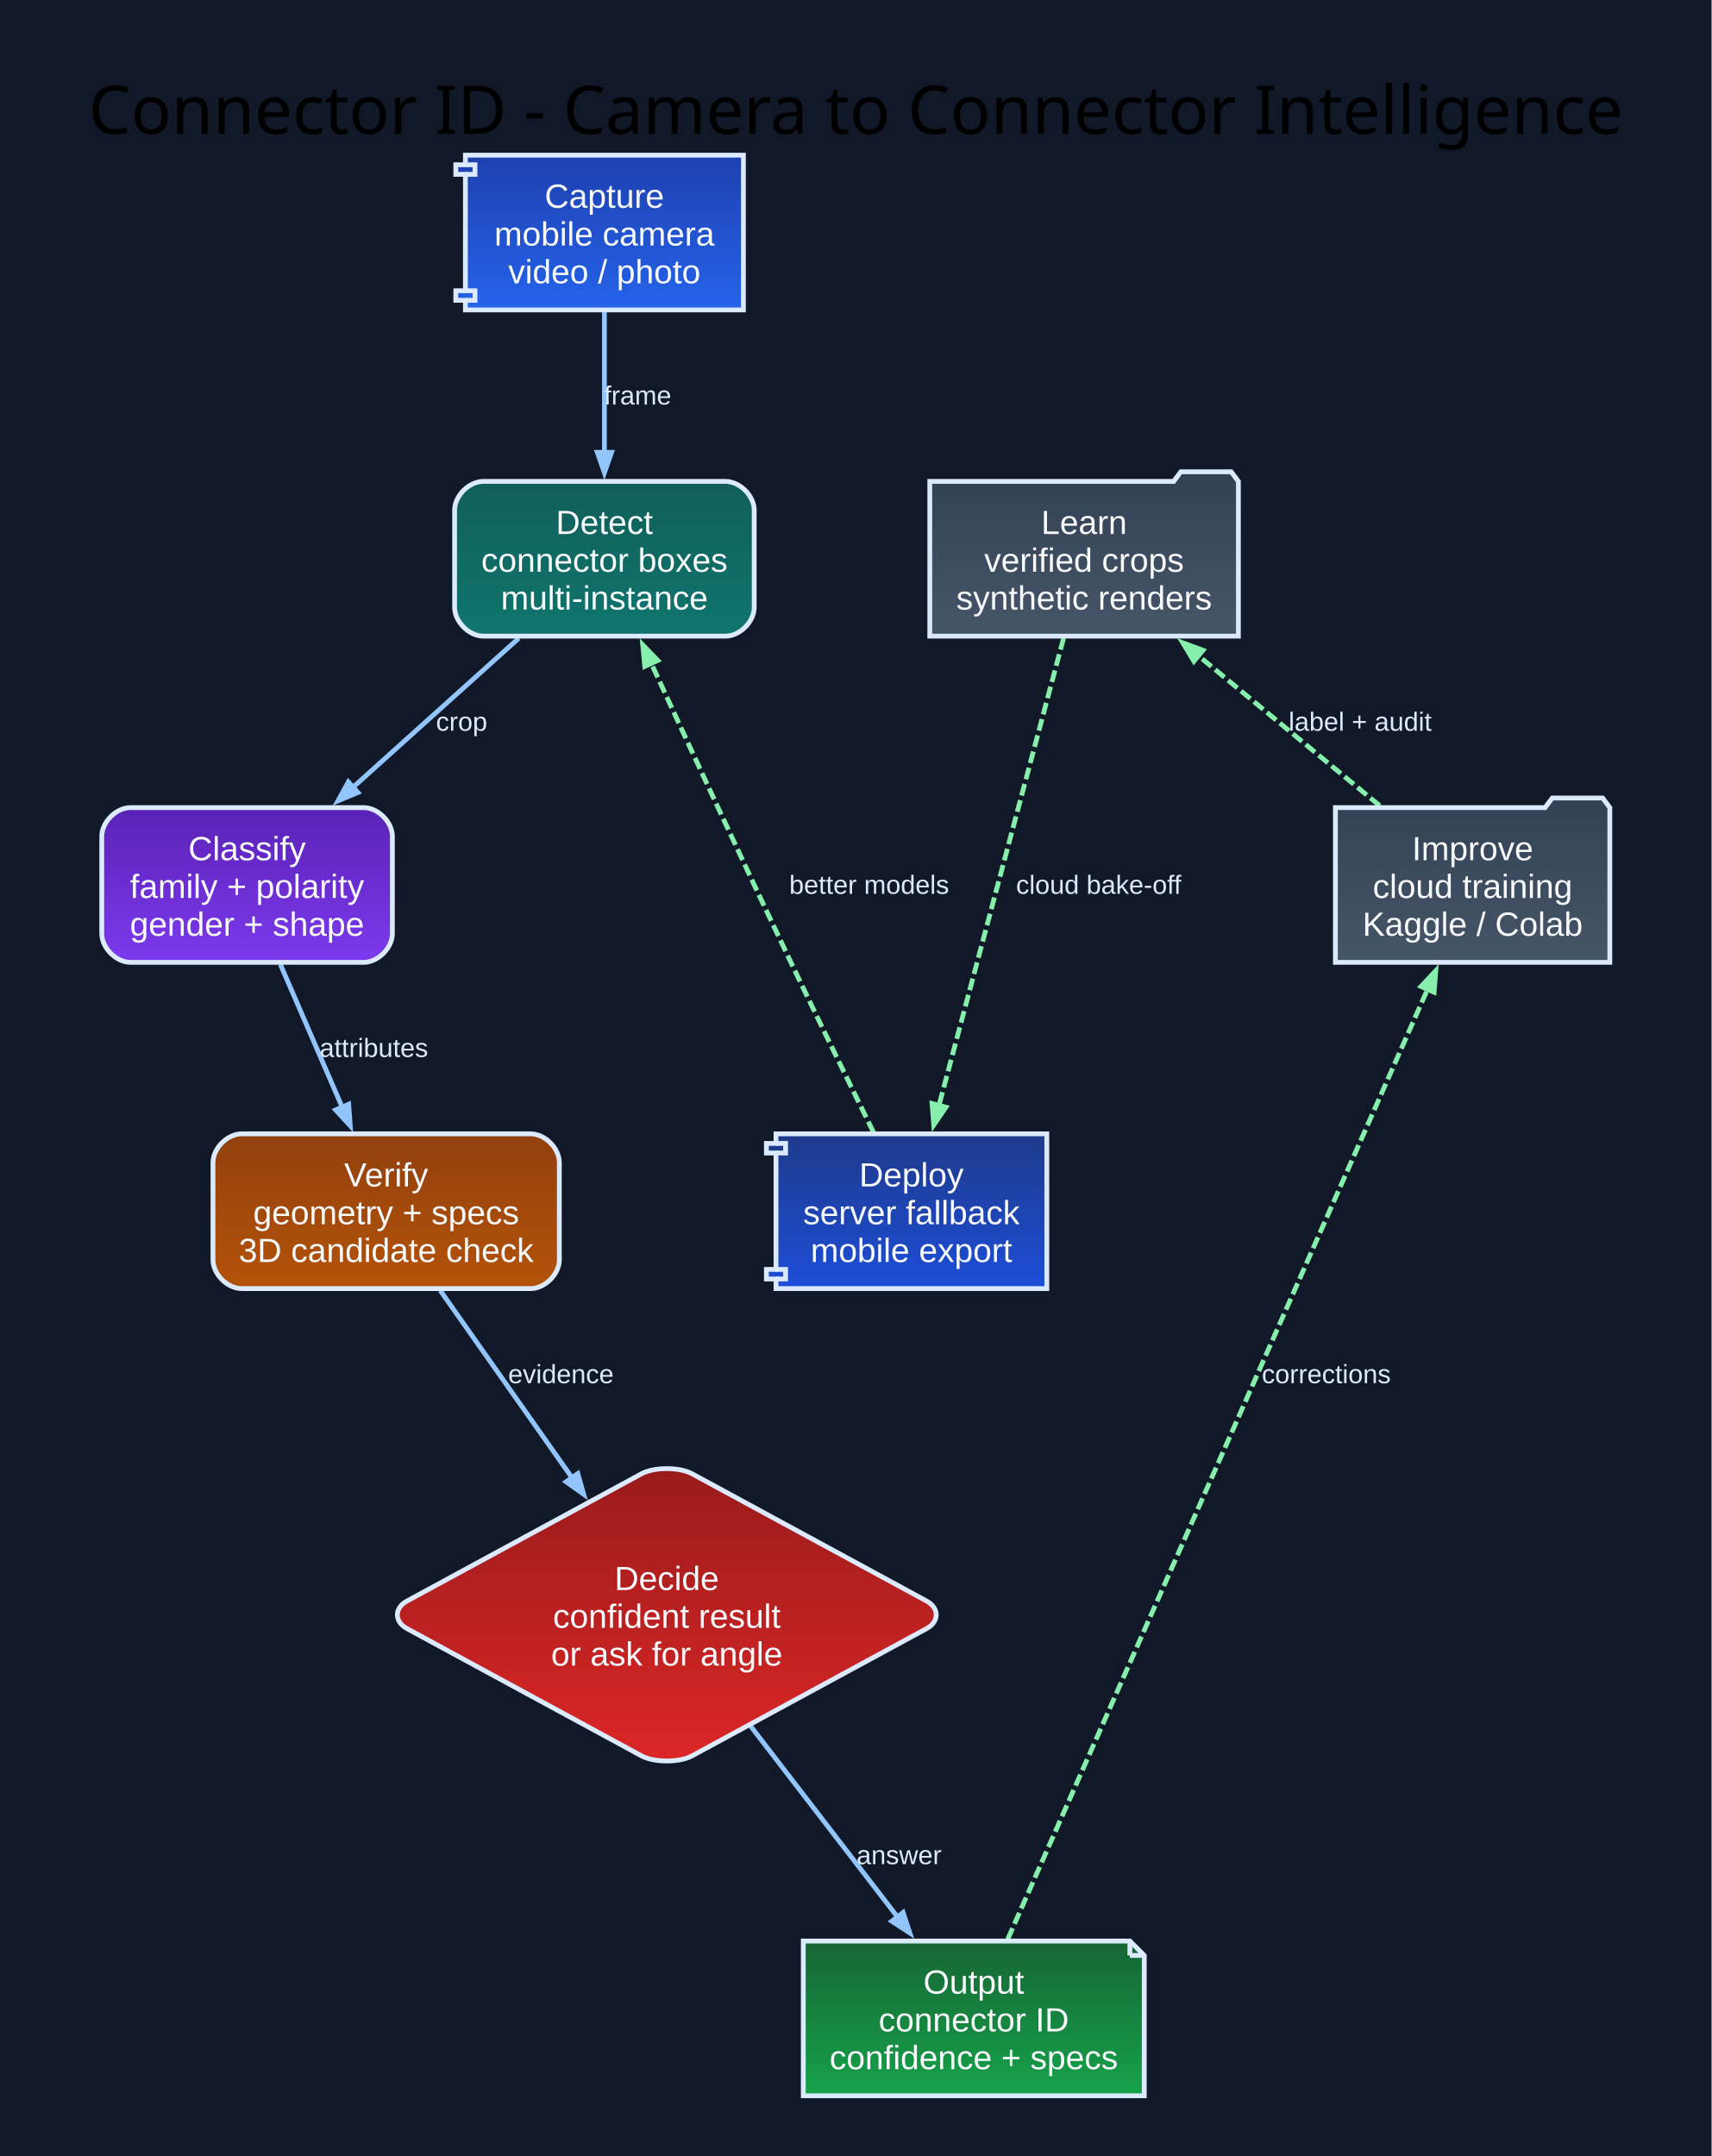
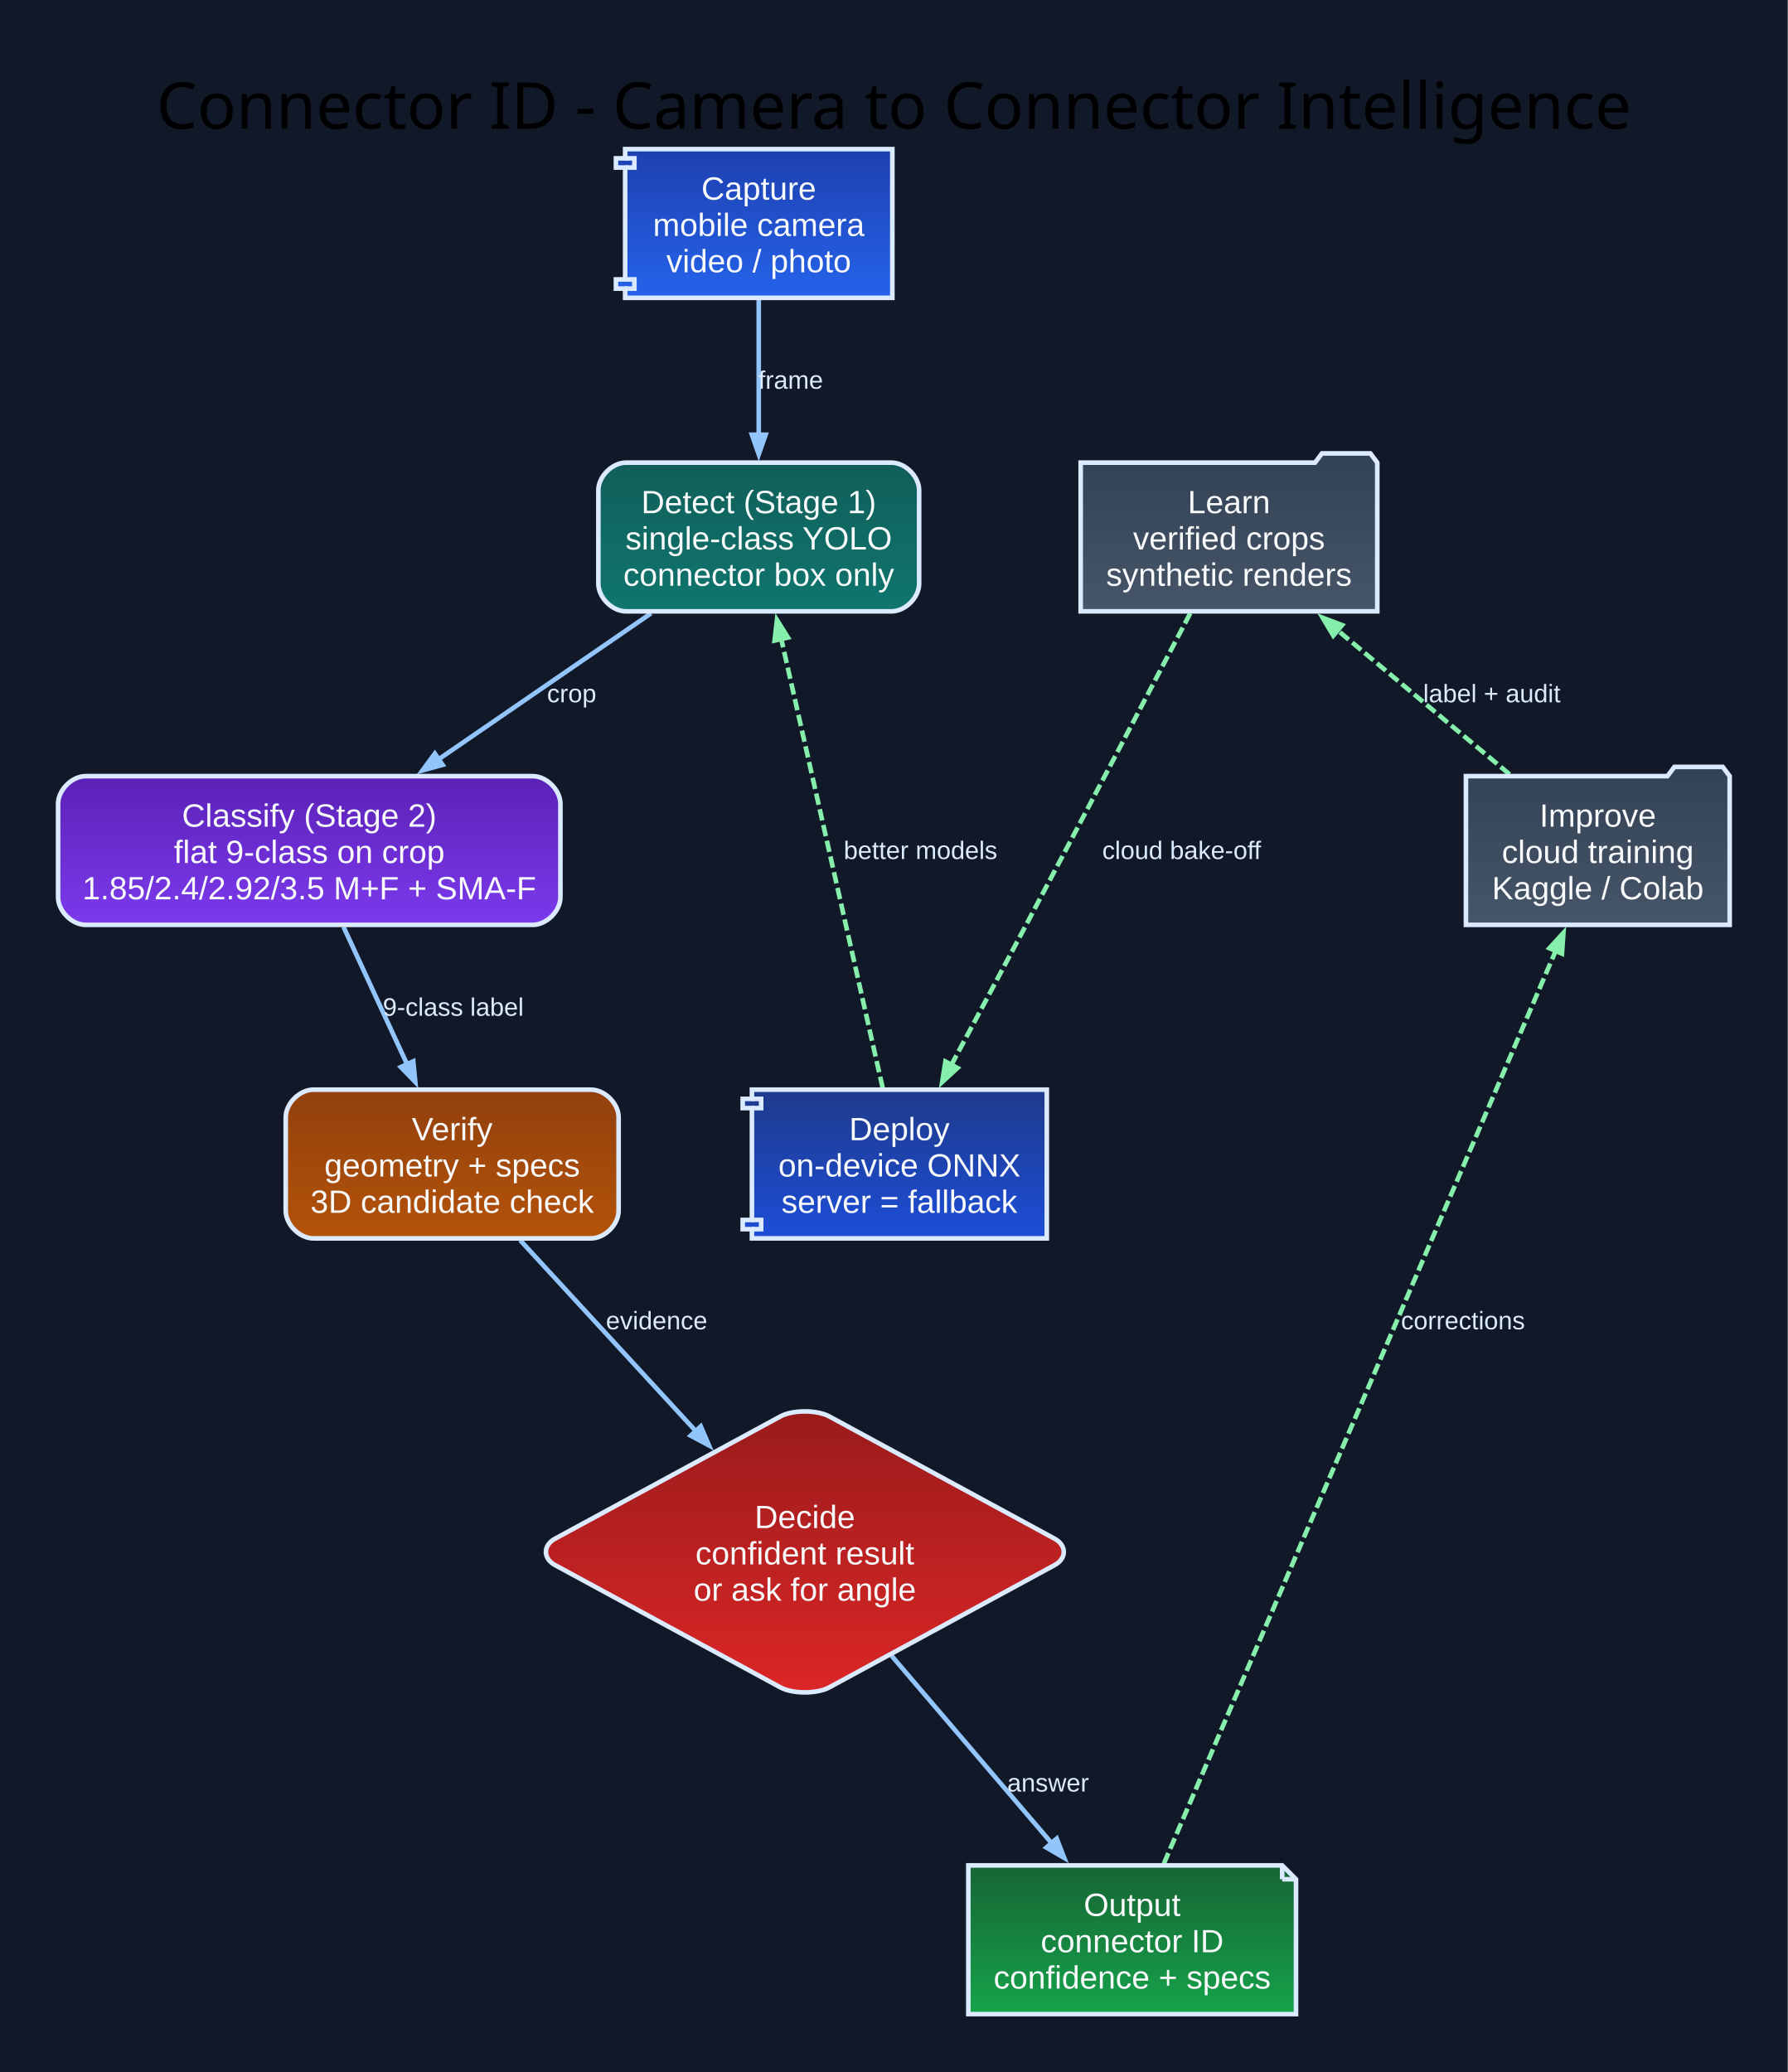
- <svg xmlns="http://www.w3.org/2000/svg" width="2181pt" height="2747pt" viewBox="0.00 0.00 2181.00 2747.00">
+ <svg xmlns="http://www.w3.org/2000/svg" width="2370pt" height="2747pt" viewBox="0.00 0.00 2370.00 2747.00">
  <g id="graph0" class="graph" transform="scale(3.05556 3.05556) rotate(0) translate(25.2 873.91)">
-     <polygon fill="#111827" stroke="none" points="-25.2,25.2 -25.2,-873.91 688.45,-873.91 688.45,25.2 -25.2,25.2" />
-     <text xml:space="preserve" text-anchor="middle" x="331.62" y="-818.11" font-family="Arial Bold" font-size="28.00">Connector ID - Camera to Connector Intelligence</text>
+     <polygon fill="#111827" stroke="none" points="-25.2,25.2 -25.2,-873.91 750.37,-873.91 750.37,25.2 -25.2,25.2" />
+     <text xml:space="preserve" text-anchor="middle" x="362.58" y="-818.11" font-family="Arial Bold" font-size="28.00">Connector ID - Camera to Connector Intelligence</text>
    <g id="edge1" class="edge">
-       <path fill="none" stroke="#93c5fd" stroke-width="2" d="M226.81,-743.84C226.81,-726.27 226.81,-704.25 226.81,-685.18" />
-       <polygon fill="#93c5fd" stroke="#93c5fd" stroke-width="2" points="229.79,-685.28 226.81,-676.78 223.84,-685.28 229.79,-685.28" />
-       <text xml:space="preserve" text-anchor="middle" x="240.69" y="-705.23" font-family="Arial" font-size="11.00" fill="#dbeafe">frame</text>
+       <path fill="none" stroke="#93c5fd" stroke-width="2" d="M303.96,-743.84C303.96,-726.27 303.96,-704.25 303.96,-685.18" />
+       <polygon fill="#93c5fd" stroke="#93c5fd" stroke-width="2" points="306.94,-685.28 303.96,-676.78 300.99,-685.28 306.94,-685.28" />
+       <text xml:space="preserve" text-anchor="middle" x="317.83" y="-705.23" font-family="Arial" font-size="11.00" fill="#dbeafe">frame</text>
    </g>
    <g id="edge2" class="edge">
-       <path fill="none" stroke="#93c5fd" stroke-width="2" d="M191.12,-607.81C170.37,-589.15 144.05,-565.47 122,-545.63" />
-       <polygon fill="#93c5fd" stroke="#93c5fd" stroke-width="2" points="124.03,-543.46 115.72,-539.98 120.05,-547.88 124.03,-543.46" />
-       <text xml:space="preserve" text-anchor="middle" x="167.28" y="-569.2" font-family="Arial" font-size="11.00" fill="#dbeafe">crop</text>
+       <path fill="none" stroke="#93c5fd" stroke-width="2" d="M257.25,-607.81C229.5,-588.73 194.12,-564.42 164.88,-544.32" />
+       <polygon fill="#93c5fd" stroke="#93c5fd" stroke-width="2" points="166.81,-542.04 158.12,-539.67 163.44,-546.94 166.81,-542.04" />
+       <text xml:space="preserve" text-anchor="middle" x="222.81" y="-569.2" font-family="Arial" font-size="11.00" fill="#dbeafe">crop</text>
    </g>
    <g id="edge3" class="edge">
-       <path fill="none" stroke="#93c5fd" stroke-width="2" d="M91.7,-471.78C99.45,-453.88 109.2,-431.36 117.55,-412.05" />
-       <polygon fill="#93c5fd" stroke="#93c5fd" stroke-width="2" points="120.19,-413.46 120.83,-404.47 114.73,-411.09 120.19,-413.46" />
-       <text xml:space="preserve" text-anchor="middle" x="130.68" y="-433.17" font-family="Arial" font-size="11.00" fill="#dbeafe">attributes</text>
+       <path fill="none" stroke="#93c5fd" stroke-width="2" d="M123.81,-471.78C132.09,-453.88 142.51,-431.36 151.44,-412.05" />
+       <polygon fill="#93c5fd" stroke="#93c5fd" stroke-width="2" points="154.09,-413.41 154.96,-404.44 148.69,-410.91 154.09,-413.41" />
+       <text xml:space="preserve" text-anchor="middle" x="171.44" y="-433.17" font-family="Arial" font-size="11.00" fill="#dbeafe">9-class label</text>
    </g>
    <g id="edge4" class="edge">
-       <path fill="none" stroke="#93c5fd" stroke-width="2" d="M158.37,-335.79C173.93,-313.68 195.01,-283.71 213.32,-257.69" />
-       <polygon fill="#93c5fd" stroke="#93c5fd" stroke-width="2" points="215.72,-259.45 218.18,-250.79 210.85,-256.03 215.72,-259.45" />
-       <text xml:space="preserve" text-anchor="middle" x="208.68" y="-297.14" font-family="Arial" font-size="11.00" fill="#dbeafe">evidence</text>
+       <path fill="none" stroke="#93c5fd" stroke-width="2" d="M200.46,-335.79C222.1,-312.27 251.94,-279.84 276.86,-252.75" />
+       <polygon fill="#93c5fd" stroke="#93c5fd" stroke-width="2" points="278.81,-255.03 282.37,-246.76 274.43,-251 278.81,-255.03" />
+       <text xml:space="preserve" text-anchor="middle" x="259.67" y="-297.14" font-family="Arial" font-size="11.00" fill="#dbeafe">evidence</text>
    </g>
    <g id="edge5" class="edge">
-       <path fill="none" stroke="#93c5fd" stroke-width="2" d="M287.79,-154.12C306.95,-129.22 330.53,-98.6 349.14,-74.41" />
-       <polygon fill="#93c5fd" stroke="#93c5fd" stroke-width="2" points="351.35,-76.43 354.17,-67.87 346.63,-72.8 351.35,-76.43" />
-       <text xml:space="preserve" text-anchor="middle" x="349.67" y="-96.58" font-family="Arial" font-size="11.00" fill="#dbeafe">answer</text>
+       <path fill="none" stroke="#93c5fd" stroke-width="2" d="M361.64,-155.43C383.15,-130.24 409.95,-98.86 430.99,-74.21" />
+       <polygon fill="#93c5fd" stroke="#93c5fd" stroke-width="2" points="433.24,-76.16 436.5,-67.76 428.72,-72.3 433.24,-76.16" />
+       <text xml:space="preserve" text-anchor="middle" x="429.48" y="-96.58" font-family="Arial" font-size="11.00" fill="#dbeafe">answer</text>
    </g>
    <g id="edge6" class="edge">
-       <path fill="none" stroke="#86efac" stroke-width="2" stroke-dasharray="5,2" d="M394.97,-65.29C431.49,-147.92 528.92,-368.38 570.06,-461.47" />
-       <polygon fill="#86efac" stroke="#86efac" stroke-width="2" points="567.3,-462.57 573.46,-469.14 572.74,-460.16 567.3,-462.57" />
-       <text xml:space="preserve" text-anchor="middle" x="527.8" y="-297.14" font-family="Arial" font-size="11.00" fill="#dbeafe">corrections</text>
+       <path fill="none" stroke="#86efac" stroke-width="2" stroke-dasharray="5,2" d="M479.7,-65.29C515.17,-147.92 609.8,-368.38 649.75,-461.47" />
+       <polygon fill="#86efac" stroke="#86efac" stroke-width="2" points="646.95,-462.49 653.04,-469.13 652.42,-460.14 646.95,-462.49" />
+       <text xml:space="preserve" text-anchor="middle" x="609.46" y="-297.14" font-family="Arial" font-size="11.00" fill="#dbeafe">corrections</text>
    </g>
    <g id="edge7" class="edge">
-       <path fill="none" stroke="#86efac" stroke-width="2" stroke-dasharray="5,2" d="M550.05,-537.96C527.29,-556.78 498.37,-580.71 474.26,-600.66" />
-       <polygon fill="#86efac" stroke="#86efac" stroke-width="2" points="472.6,-598.17 467.95,-605.88 476.39,-602.76 472.6,-598.17" />
-       <text xml:space="preserve" text-anchor="middle" x="541.92" y="-569.2" font-family="Arial" font-size="11.00" fill="#dbeafe">label + audit</text>
+       <path fill="none" stroke="#86efac" stroke-width="2" stroke-dasharray="5,2" d="M629.67,-537.96C607.2,-556.78 578.63,-580.71 554.82,-600.66" />
+       <polygon fill="#86efac" stroke="#86efac" stroke-width="2" points="553.21,-598.13 548.6,-605.87 557.03,-602.69 553.21,-598.13" />
+       <text xml:space="preserve" text-anchor="middle" x="622.01" y="-569.2" font-family="Arial" font-size="11.00" fill="#dbeafe">label + audit</text>
    </g>
    <g id="edge8" class="edge">
-       <path fill="none" stroke="#86efac" stroke-width="2" stroke-dasharray="5,2" d="M418.27,-607.88C405.33,-559.35 380.75,-467.14 366.27,-412.84" />
-       <polygon fill="#86efac" stroke="#86efac" stroke-width="2" points="369.19,-412.22 364.12,-404.78 363.44,-413.76 369.19,-412.22" />
-       <text xml:space="preserve" text-anchor="middle" x="432.89" y="-501.19" font-family="Arial" font-size="11.00" fill="#dbeafe">cloud bake-off</text>
+       <path fill="none" stroke="#86efac" stroke-width="2" stroke-dasharray="5,2" d="M491.16,-607.81C473.5,-574.1 444.88,-519.58 419.96,-472.62 409.32,-452.56 397.44,-430.34 387.45,-411.71" />
+       <polygon fill="#86efac" stroke="#86efac" stroke-width="2" points="390.18,-410.52 383.54,-404.43 384.94,-413.33 390.18,-410.52" />
+       <text xml:space="preserve" text-anchor="middle" x="487.42" y="-501.19" font-family="Arial" font-size="11.00" fill="#dbeafe">cloud bake-off</text>
    </g>
    <g id="edge9" class="edge">
-       <path fill="none" stroke="#86efac" stroke-width="2" stroke-dasharray="5,2" d="M339.03,-401.72C329.05,-421.97 315.93,-448.78 304.56,-472.62 284.41,-514.88 261.92,-563.43 246.34,-597.3" />
-       <polygon fill="#86efac" stroke="#86efac" stroke-width="2" points="243.64,-596.04 242.79,-605 249.05,-598.52 243.64,-596.04" />
-       <text xml:space="preserve" text-anchor="middle" x="337.19" y="-501.19" font-family="Arial" font-size="11.00" fill="#dbeafe">better models</text>
+       <path fill="none" stroke="#86efac" stroke-width="2" stroke-dasharray="5,2" d="M357.73,-401.85C346.78,-450.35 325.95,-542.56 313.68,-596.89" />
+       <polygon fill="#86efac" stroke="#86efac" stroke-width="2" points="310.83,-595.98 311.86,-604.92 316.64,-597.29 310.83,-595.98" />
+       <text xml:space="preserve" text-anchor="middle" x="374.14" y="-501.19" font-family="Arial" font-size="11.00" fill="#dbeafe">better models</text>
    </g>
    <g id="node1" class="node">
      <defs>
-         <linearGradient id="node1_l_0" gradientUnits="userSpaceOnUse" x1="224.81" y1="-744.68" x2="224.81" y2="-809.21">
+         <linearGradient id="node1_l_0" gradientUnits="userSpaceOnUse" x1="301.96" y1="-744.68" x2="301.96" y2="-809.21">
          <stop offset="0" style="stop-color:#2563eb;stop-opacity:1.;" />
          <stop offset="1" style="stop-color:#1e40af;stop-opacity:1.;" />
        </linearGradient>
      </defs>
-       <polygon fill="url(#node1_l_0)" stroke="#dbeafe" stroke-width="2" points="284.77,-809.21 168.85,-809.21 168.85,-805.21 164.85,-805.21 164.85,-801.21 168.85,-801.21 168.85,-752.68 164.85,-752.68 164.85,-748.68 168.85,-748.68 168.85,-744.68 284.77,-744.68 284.77,-809.21" />
-       <polyline fill="none" stroke="#dbeafe" stroke-width="2" points="168.85,-805.21 172.85,-805.21 172.85,-801.21 168.85,-801.21" />
-       <polyline fill="none" stroke="#dbeafe" stroke-width="2" points="168.85,-752.68 172.85,-752.68 172.85,-748.68 168.85,-748.68" />
-       <text xml:space="preserve" text-anchor="middle" x="226.81" y="-787.27" font-family="Arial" font-size="14.00" fill="#f8fafc">Capture</text>
-       <text xml:space="preserve" text-anchor="middle" x="226.81" y="-771.52" font-family="Arial" font-size="14.00" fill="#f8fafc">mobile camera</text>
-       <text xml:space="preserve" text-anchor="middle" x="226.81" y="-755.77" font-family="Arial" font-size="14.00" fill="#f8fafc">video / photo</text>
+       <polygon fill="url(#node1_l_0)" stroke="#dbeafe" stroke-width="2" points="361.92,-809.21 246,-809.21 246,-805.21 242,-805.21 242,-801.21 246,-801.21 246,-752.68 242,-752.68 242,-748.68 246,-748.68 246,-744.68 361.92,-744.68 361.92,-809.21" />
+       <polyline fill="none" stroke="#dbeafe" stroke-width="2" points="246,-805.21 250,-805.21 250,-801.21 246,-801.21" />
+       <polyline fill="none" stroke="#dbeafe" stroke-width="2" points="246,-752.68 250,-752.68 250,-748.68 246,-748.68" />
+       <text xml:space="preserve" text-anchor="middle" x="303.96" y="-787.27" font-family="Arial" font-size="14.00" fill="#f8fafc">Capture</text>
+       <text xml:space="preserve" text-anchor="middle" x="303.96" y="-771.52" font-family="Arial" font-size="14.00" fill="#f8fafc">mobile camera</text>
+       <text xml:space="preserve" text-anchor="middle" x="303.96" y="-755.77" font-family="Arial" font-size="14.00" fill="#f8fafc">video / photo</text>
    </g>
    <g id="node2" class="node">
      <defs>
-         <linearGradient id="node2_l_1" gradientUnits="userSpaceOnUse" x1="226.81" y1="-608.65" x2="226.81" y2="-673.18">
+         <linearGradient id="node2_l_1" gradientUnits="userSpaceOnUse" x1="303.96" y1="-608.65" x2="303.96" y2="-673.18">
          <stop offset="0" style="stop-color:#0f766e;stop-opacity:1.;" />
          <stop offset="1" style="stop-color:#115e59;stop-opacity:1.;" />
        </linearGradient>
      </defs>
-       <path fill="url(#node2_l_1)" stroke="#dbeafe" stroke-width="2" d="M277.27,-673.18C277.27,-673.18 176.35,-673.18 176.35,-673.18 170.35,-673.18 164.35,-667.18 164.35,-661.18 164.35,-661.18 164.35,-620.65 164.35,-620.65 164.35,-614.65 170.35,-608.65 176.35,-608.65 176.35,-608.65 277.27,-608.65 277.27,-608.65 283.27,-608.65 289.27,-614.65 289.27,-620.65 289.27,-620.65 289.27,-661.18 289.27,-661.18 289.27,-667.18 283.27,-673.18 277.27,-673.18" />
-       <text xml:space="preserve" text-anchor="middle" x="226.81" y="-651.24" font-family="Arial" font-size="14.00" fill="#f8fafc">Detect</text>
-       <text xml:space="preserve" text-anchor="middle" x="226.81" y="-635.49" font-family="Arial" font-size="14.00" fill="#f8fafc">connector boxes</text>
-       <text xml:space="preserve" text-anchor="middle" x="226.81" y="-619.74" font-family="Arial" font-size="14.00" fill="#f8fafc">multi-instance</text>
+       <path fill="url(#node2_l_1)" stroke="#dbeafe" stroke-width="2" d="M361.54,-673.18C361.54,-673.18 246.38,-673.18 246.38,-673.18 240.38,-673.18 234.38,-667.18 234.38,-661.18 234.38,-661.18 234.38,-620.65 234.38,-620.65 234.38,-614.65 240.38,-608.65 246.38,-608.65 246.38,-608.65 361.54,-608.65 361.54,-608.65 367.54,-608.65 373.54,-614.65 373.54,-620.65 373.54,-620.65 373.54,-661.18 373.54,-661.18 373.54,-667.18 367.54,-673.18 361.54,-673.18" />
+       <text xml:space="preserve" text-anchor="middle" x="303.96" y="-651.24" font-family="Arial" font-size="14.00" fill="#f8fafc">Detect (Stage 1)</text>
+       <text xml:space="preserve" text-anchor="middle" x="303.96" y="-635.49" font-family="Arial" font-size="14.00" fill="#f8fafc">single-class YOLO</text>
+       <text xml:space="preserve" text-anchor="middle" x="303.96" y="-619.74" font-family="Arial" font-size="14.00" fill="#f8fafc">connector box only</text>
    </g>
    <g id="node3" class="node">
      <defs>
-         <linearGradient id="node3_l_2" gradientUnits="userSpaceOnUse" x1="77.81" y1="-472.62" x2="77.81" y2="-537.15">
+         <linearGradient id="node3_l_2" gradientUnits="userSpaceOnUse" x1="108.96" y1="-472.62" x2="108.96" y2="-537.15">
          <stop offset="0" style="stop-color:#7c3aed;stop-opacity:1.;" />
          <stop offset="1" style="stop-color:#5b21b6;stop-opacity:1.;" />
        </linearGradient>
      </defs>
-       <path fill="url(#node3_l_2)" stroke="#dbeafe" stroke-width="2" d="M126.4,-537.15C126.4,-537.15 29.23,-537.15 29.23,-537.15 23.23,-537.15 17.23,-531.15 17.23,-525.15 17.23,-525.15 17.23,-484.62 17.23,-484.62 17.23,-478.62 23.23,-472.62 29.23,-472.62 29.23,-472.62 126.4,-472.62 126.4,-472.62 132.4,-472.62 138.4,-478.62 138.4,-484.62 138.4,-484.62 138.4,-525.15 138.4,-525.15 138.4,-531.15 132.4,-537.15 126.4,-537.15" />
-       <text xml:space="preserve" text-anchor="middle" x="77.81" y="-515.21" font-family="Arial" font-size="14.00" fill="#f8fafc">Classify</text>
-       <text xml:space="preserve" text-anchor="middle" x="77.81" y="-499.46" font-family="Arial" font-size="14.00" fill="#f8fafc">family + polarity</text>
-       <text xml:space="preserve" text-anchor="middle" x="77.81" y="-483.71" font-family="Arial" font-size="14.00" fill="#f8fafc">gender + shape</text>
+       <path fill="url(#node3_l_2)" stroke="#dbeafe" stroke-width="2" d="M205.92,-537.15C205.92,-537.15 12,-537.15 12,-537.15 6,-537.15 0,-531.15 0,-525.15 0,-525.15 0,-484.62 0,-484.62 0,-478.62 6,-472.62 12,-472.62 12,-472.62 205.92,-472.62 205.92,-472.62 211.92,-472.62 217.92,-478.62 217.92,-484.62 217.92,-484.62 217.92,-525.15 217.92,-525.15 217.92,-531.15 211.92,-537.15 205.92,-537.15" />
+       <text xml:space="preserve" text-anchor="middle" x="108.96" y="-515.21" font-family="Arial" font-size="14.00" fill="#f8fafc">Classify (Stage 2)</text>
+       <text xml:space="preserve" text-anchor="middle" x="108.96" y="-499.46" font-family="Arial" font-size="14.00" fill="#f8fafc">flat 9-class on crop</text>
+       <text xml:space="preserve" text-anchor="middle" x="108.96" y="-483.71" font-family="Arial" font-size="14.00" fill="#f8fafc">1.85/2.4/2.92/3.5 M+F + SMA-F</text>
    </g>
    <g id="node4" class="node">
      <defs>
-         <linearGradient id="node4_l_3" gradientUnits="userSpaceOnUse" x1="135.81" y1="-336.59" x2="135.81" y2="-401.12">
+         <linearGradient id="node4_l_3" gradientUnits="userSpaceOnUse" x1="170.96" y1="-336.59" x2="170.96" y2="-401.12">
          <stop offset="0" style="stop-color:#b45309;stop-opacity:1.;" />
          <stop offset="1" style="stop-color:#92400e;stop-opacity:1.;" />
        </linearGradient>
      </defs>
-       <path fill="url(#node4_l_3)" stroke="#dbeafe" stroke-width="2" d="M196.02,-401.12C196.02,-401.12 75.6,-401.12 75.6,-401.12 69.6,-401.12 63.6,-395.12 63.6,-389.12 63.6,-389.12 63.6,-348.59 63.6,-348.59 63.6,-342.59 69.6,-336.59 75.6,-336.59 75.6,-336.59 196.02,-336.59 196.02,-336.59 202.02,-336.59 208.02,-342.59 208.02,-348.59 208.02,-348.59 208.02,-389.12 208.02,-389.12 208.02,-395.12 202.02,-401.12 196.02,-401.12" />
-       <text xml:space="preserve" text-anchor="middle" x="135.81" y="-379.18" font-family="Arial" font-size="14.00" fill="#f8fafc">Verify</text>
-       <text xml:space="preserve" text-anchor="middle" x="135.81" y="-363.43" font-family="Arial" font-size="14.00" fill="#f8fafc">geometry + specs</text>
-       <text xml:space="preserve" text-anchor="middle" x="135.81" y="-347.68" font-family="Arial" font-size="14.00" fill="#f8fafc">3D candidate check</text>
+       <path fill="url(#node4_l_3)" stroke="#dbeafe" stroke-width="2" d="M231.17,-401.12C231.17,-401.12 110.75,-401.12 110.75,-401.12 104.75,-401.12 98.75,-395.12 98.75,-389.12 98.75,-389.12 98.75,-348.59 98.75,-348.59 98.75,-342.59 104.75,-336.59 110.75,-336.59 110.75,-336.59 231.17,-336.59 231.17,-336.59 237.17,-336.59 243.17,-342.59 243.17,-348.59 243.17,-348.59 243.17,-389.12 243.17,-389.12 243.17,-395.12 237.17,-401.12 231.17,-401.12" />
+       <text xml:space="preserve" text-anchor="middle" x="170.96" y="-379.18" font-family="Arial" font-size="14.00" fill="#f8fafc">Verify</text>
+       <text xml:space="preserve" text-anchor="middle" x="170.96" y="-363.43" font-family="Arial" font-size="14.00" fill="#f8fafc">geometry + specs</text>
+       <text xml:space="preserve" text-anchor="middle" x="170.96" y="-347.68" font-family="Arial" font-size="14.00" fill="#f8fafc">3D candidate check</text>
    </g>
    <g id="node5" class="node">
      <defs>
-         <linearGradient id="node5_l_4" gradientUnits="userSpaceOnUse" x1="252.81" y1="-138.89" x2="252.81" y2="-262.23">
+         <linearGradient id="node5_l_4" gradientUnits="userSpaceOnUse" x1="323.96" y1="-138.89" x2="323.96" y2="-262.23">
          <stop offset="0" style="stop-color:#dc2626;stop-opacity:1.;" />
          <stop offset="1" style="stop-color:#991b1b;stop-opacity:1.;" />
        </linearGradient>
      </defs>
-       <path fill="url(#node5_l_4)" stroke="#dbeafe" stroke-width="2" d="M242.27,-259.37C242.27,-259.37 144.44,-206.28 144.44,-206.28 139.17,-203.42 139.17,-197.7 144.44,-194.84 144.44,-194.84 242.27,-141.75 242.27,-141.75 247.54,-138.89 258.09,-138.89 263.36,-141.75 263.36,-141.75 361.19,-194.84 361.19,-194.84 366.46,-197.7 366.46,-203.42 361.19,-206.28 361.19,-206.28 263.36,-259.37 263.36,-259.37 258.09,-262.23 247.54,-262.23 242.27,-259.37" />
-       <text xml:space="preserve" text-anchor="middle" x="252.81" y="-210.88" font-family="Arial" font-size="14.00" fill="#f8fafc">Decide</text>
-       <text xml:space="preserve" text-anchor="middle" x="252.81" y="-195.13" font-family="Arial" font-size="14.00" fill="#f8fafc">confident result</text>
-       <text xml:space="preserve" text-anchor="middle" x="252.81" y="-179.38" font-family="Arial" font-size="14.00" fill="#f8fafc">or ask for angle</text>
+       <path fill="url(#node5_l_4)" stroke="#dbeafe" stroke-width="2" d="M313.41,-259.37C313.41,-259.37 215.59,-206.28 215.59,-206.28 210.31,-203.42 210.31,-197.7 215.59,-194.84 215.59,-194.84 313.41,-141.75 313.41,-141.75 318.69,-138.89 329.23,-138.89 334.51,-141.75 334.51,-141.75 432.33,-194.84 432.33,-194.84 437.61,-197.7 437.61,-203.42 432.33,-206.28 432.33,-206.28 334.51,-259.37 334.51,-259.37 329.23,-262.23 318.69,-262.23 313.41,-259.37" />
+       <text xml:space="preserve" text-anchor="middle" x="323.96" y="-210.88" font-family="Arial" font-size="14.00" fill="#f8fafc">Decide</text>
+       <text xml:space="preserve" text-anchor="middle" x="323.96" y="-195.13" font-family="Arial" font-size="14.00" fill="#f8fafc">confident result</text>
+       <text xml:space="preserve" text-anchor="middle" x="323.96" y="-179.38" font-family="Arial" font-size="14.00" fill="#f8fafc">or ask for angle</text>
    </g>
    <g id="node6" class="node">
      <defs>
-         <linearGradient id="node6_l_5" gradientUnits="userSpaceOnUse" x1="380.81" y1="0" x2="380.81" y2="-64.53">
+         <linearGradient id="node6_l_5" gradientUnits="userSpaceOnUse" x1="465.96" y1="0" x2="465.96" y2="-64.53">
          <stop offset="0" style="stop-color:#16a34a;stop-opacity:1.;" />
          <stop offset="1" style="stop-color:#166534;stop-opacity:1.;" />
        </linearGradient>
      </defs>
-       <polygon fill="url(#node6_l_5)" stroke="#dbeafe" stroke-width="2" points="445.9,-64.53 309.73,-64.53 309.73,0 451.9,0 451.9,-58.53 445.9,-64.53" />
-       <polyline fill="none" stroke="#dbeafe" stroke-width="2" points="445.9,-64.53 445.9,-58.53" />
-       <polyline fill="none" stroke="#dbeafe" stroke-width="2" points="451.9,-58.53 445.9,-58.53" />
-       <text xml:space="preserve" text-anchor="middle" x="380.81" y="-42.59" font-family="Arial" font-size="14.00" fill="#f8fafc">Output</text>
-       <text xml:space="preserve" text-anchor="middle" x="380.81" y="-26.84" font-family="Arial" font-size="14.00" fill="#f8fafc">connector ID</text>
-       <text xml:space="preserve" text-anchor="middle" x="380.81" y="-11.09" font-family="Arial" font-size="14.00" fill="#f8fafc">confidence + specs</text>
+       <polygon fill="url(#node6_l_5)" stroke="#dbeafe" stroke-width="2" points="531.04,-64.53 394.88,-64.53 394.88,0 537.04,0 537.04,-58.53 531.04,-64.53" />
+       <polyline fill="none" stroke="#dbeafe" stroke-width="2" points="531.04,-64.53 531.04,-58.53" />
+       <polyline fill="none" stroke="#dbeafe" stroke-width="2" points="537.04,-58.53 531.04,-58.53" />
+       <text xml:space="preserve" text-anchor="middle" x="465.96" y="-42.59" font-family="Arial" font-size="14.00" fill="#f8fafc">Output</text>
+       <text xml:space="preserve" text-anchor="middle" x="465.96" y="-26.84" font-family="Arial" font-size="14.00" fill="#f8fafc">connector ID</text>
+       <text xml:space="preserve" text-anchor="middle" x="465.96" y="-11.09" font-family="Arial" font-size="14.00" fill="#f8fafc">confidence + specs</text>
    </g>
    <g id="node7" class="node">
      <defs>
-         <linearGradient id="node7_l_6" gradientUnits="userSpaceOnUse" x1="588.81" y1="-472.62" x2="588.81" y2="-541.15">
+         <linearGradient id="node7_l_6" gradientUnits="userSpaceOnUse" x1="667.96" y1="-472.62" x2="667.96" y2="-541.15">
          <stop offset="0" style="stop-color:#475569;stop-opacity:1.;" />
          <stop offset="1" style="stop-color:#334155;stop-opacity:1.;" />
        </linearGradient>
      </defs>
-       <polygon fill="url(#node7_l_6)" stroke="#dbeafe" stroke-width="2" points="646.02,-537.15 643.02,-541.15 622.02,-541.15 619.02,-537.15 531.6,-537.15 531.6,-472.62 646.02,-472.62 646.02,-537.15" />
-       <text xml:space="preserve" text-anchor="middle" x="588.81" y="-515.21" font-family="Arial" font-size="14.00" fill="#f8fafc">Improve</text>
-       <text xml:space="preserve" text-anchor="middle" x="588.81" y="-499.46" font-family="Arial" font-size="14.00" fill="#f8fafc">cloud training</text>
-       <text xml:space="preserve" text-anchor="middle" x="588.81" y="-483.71" font-family="Arial" font-size="14.00" fill="#f8fafc">Kaggle / Colab</text>
+       <polygon fill="url(#node7_l_6)" stroke="#dbeafe" stroke-width="2" points="725.17,-537.15 722.17,-541.15 701.17,-541.15 698.17,-537.15 610.75,-537.15 610.75,-472.62 725.17,-472.62 725.17,-537.15" />
+       <text xml:space="preserve" text-anchor="middle" x="667.96" y="-515.21" font-family="Arial" font-size="14.00" fill="#f8fafc">Improve</text>
+       <text xml:space="preserve" text-anchor="middle" x="667.96" y="-499.46" font-family="Arial" font-size="14.00" fill="#f8fafc">cloud training</text>
+       <text xml:space="preserve" text-anchor="middle" x="667.96" y="-483.71" font-family="Arial" font-size="14.00" fill="#f8fafc">Kaggle / Colab</text>
    </g>
    <g id="node8" class="node">
      <defs>
-         <linearGradient id="node8_l_7" gradientUnits="userSpaceOnUse" x1="426.81" y1="-608.65" x2="426.81" y2="-677.18">
+         <linearGradient id="node8_l_7" gradientUnits="userSpaceOnUse" x1="507.96" y1="-608.65" x2="507.96" y2="-677.18">
          <stop offset="0" style="stop-color:#475569;stop-opacity:1.;" />
          <stop offset="1" style="stop-color:#334155;stop-opacity:1.;" />
        </linearGradient>
      </defs>
-       <polygon fill="url(#node8_l_7)" stroke="#dbeafe" stroke-width="2" points="491.15,-673.18 488.15,-677.18 467.15,-677.18 464.15,-673.18 362.48,-673.18 362.48,-608.65 491.15,-608.65 491.15,-673.18" />
-       <text xml:space="preserve" text-anchor="middle" x="426.81" y="-651.24" font-family="Arial" font-size="14.00" fill="#f8fafc">Learn</text>
-       <text xml:space="preserve" text-anchor="middle" x="426.81" y="-635.49" font-family="Arial" font-size="14.00" fill="#f8fafc">verified crops</text>
-       <text xml:space="preserve" text-anchor="middle" x="426.81" y="-619.74" font-family="Arial" font-size="14.00" fill="#f8fafc">synthetic renders</text>
+       <polygon fill="url(#node8_l_7)" stroke="#dbeafe" stroke-width="2" points="572.29,-673.18 569.29,-677.18 548.29,-677.18 545.29,-673.18 443.62,-673.18 443.62,-608.65 572.29,-608.65 572.29,-673.18" />
+       <text xml:space="preserve" text-anchor="middle" x="507.96" y="-651.24" font-family="Arial" font-size="14.00" fill="#f8fafc">Learn</text>
+       <text xml:space="preserve" text-anchor="middle" x="507.96" y="-635.49" font-family="Arial" font-size="14.00" fill="#f8fafc">verified crops</text>
+       <text xml:space="preserve" text-anchor="middle" x="507.96" y="-619.74" font-family="Arial" font-size="14.00" fill="#f8fafc">synthetic renders</text>
    </g>
    <g id="node9" class="node">
      <defs>
-         <linearGradient id="node9_l_8" gradientUnits="userSpaceOnUse" x1="352.81" y1="-336.59" x2="352.81" y2="-401.12">
+         <linearGradient id="node9_l_8" gradientUnits="userSpaceOnUse" x1="362.96" y1="-336.59" x2="362.96" y2="-401.12">
          <stop offset="0" style="stop-color:#1d4ed8;stop-opacity:1.;" />
          <stop offset="1" style="stop-color:#1e3a8a;stop-opacity:1.;" />
        </linearGradient>
      </defs>
-       <polygon fill="url(#node9_l_8)" stroke="#dbeafe" stroke-width="2" points="411.27,-401.12 298.35,-401.12 298.35,-397.12 294.35,-397.12 294.35,-393.12 298.35,-393.12 298.35,-344.59 294.35,-344.59 294.35,-340.59 298.35,-340.59 298.35,-336.59 411.27,-336.59 411.27,-401.12" />
-       <polyline fill="none" stroke="#dbeafe" stroke-width="2" points="298.35,-397.12 302.35,-397.12 302.35,-393.12 298.35,-393.12" />
-       <polyline fill="none" stroke="#dbeafe" stroke-width="2" points="298.35,-344.59 302.35,-344.59 302.35,-340.59 298.35,-340.59" />
-       <text xml:space="preserve" text-anchor="middle" x="354.81" y="-379.18" font-family="Arial" font-size="14.00" fill="#f8fafc">Deploy</text>
-       <text xml:space="preserve" text-anchor="middle" x="354.81" y="-363.43" font-family="Arial" font-size="14.00" fill="#f8fafc">server fallback</text>
-       <text xml:space="preserve" text-anchor="middle" x="354.81" y="-347.68" font-family="Arial" font-size="14.00" fill="#f8fafc">mobile export</text>
+       <polygon fill="url(#node9_l_8)" stroke="#dbeafe" stroke-width="2" points="428.92,-401.12 301,-401.12 301,-397.12 297,-397.12 297,-393.12 301,-393.12 301,-344.59 297,-344.59 297,-340.59 301,-340.59 301,-336.59 428.92,-336.59 428.92,-401.12" />
+       <polyline fill="none" stroke="#dbeafe" stroke-width="2" points="301,-397.12 305,-397.12 305,-393.12 301,-393.12" />
+       <polyline fill="none" stroke="#dbeafe" stroke-width="2" points="301,-344.59 305,-344.59 305,-340.59 301,-340.59" />
+       <text xml:space="preserve" text-anchor="middle" x="364.96" y="-379.18" font-family="Arial" font-size="14.00" fill="#f8fafc">Deploy</text>
+       <text xml:space="preserve" text-anchor="middle" x="364.96" y="-363.43" font-family="Arial" font-size="14.00" fill="#f8fafc">on-device ONNX</text>
+       <text xml:space="preserve" text-anchor="middle" x="364.96" y="-347.68" font-family="Arial" font-size="14.00" fill="#f8fafc">server = fallback</text>
    </g>
  </g>
</svg>
